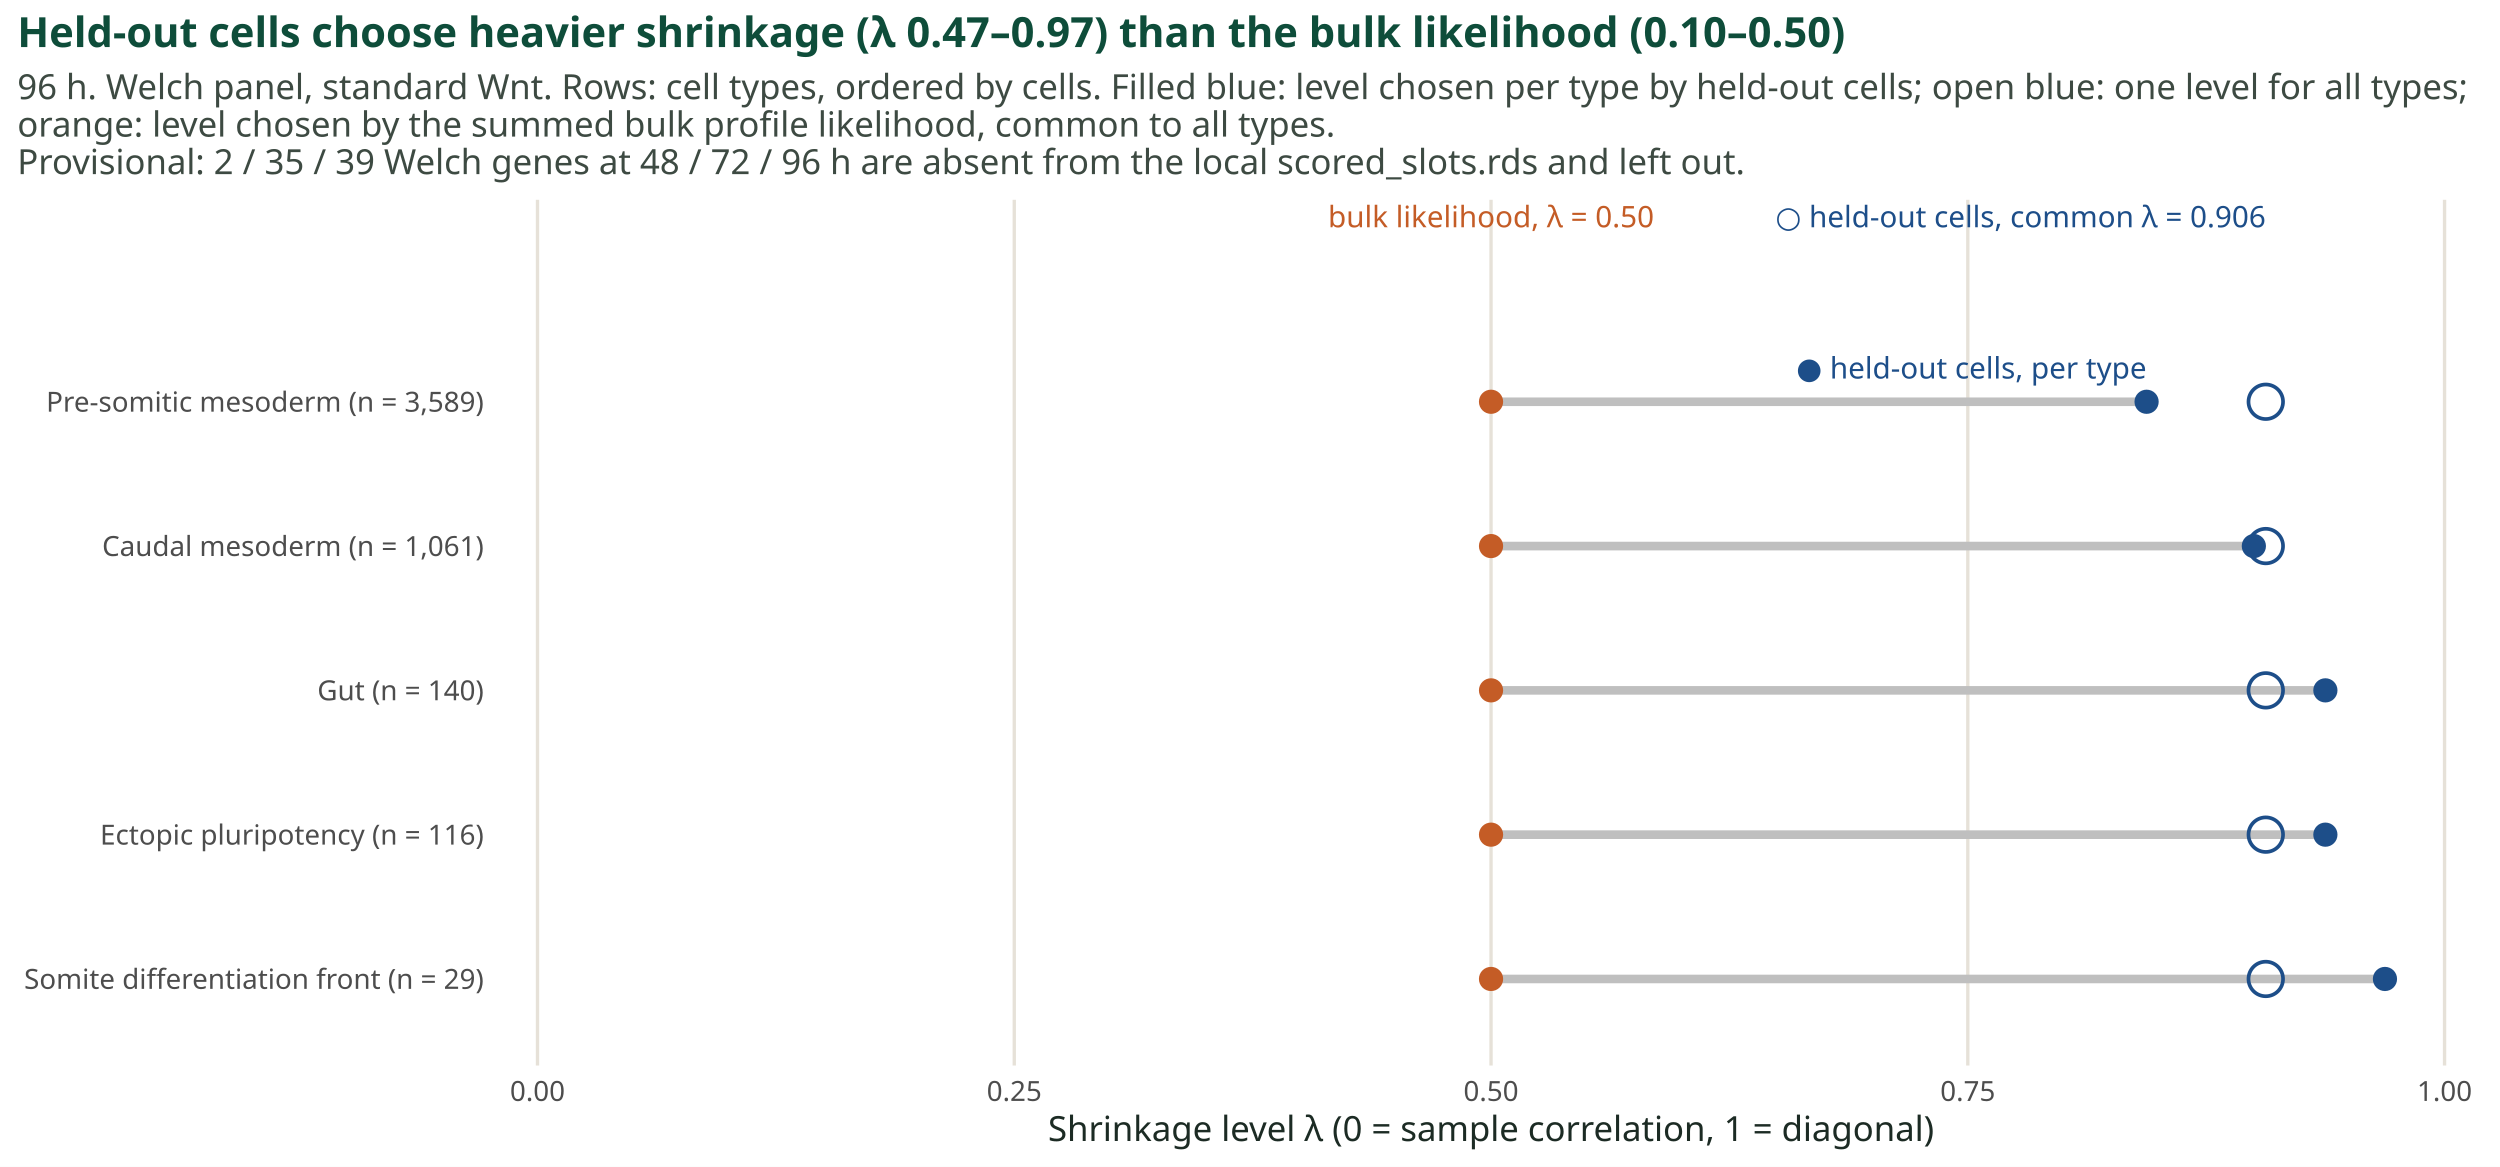
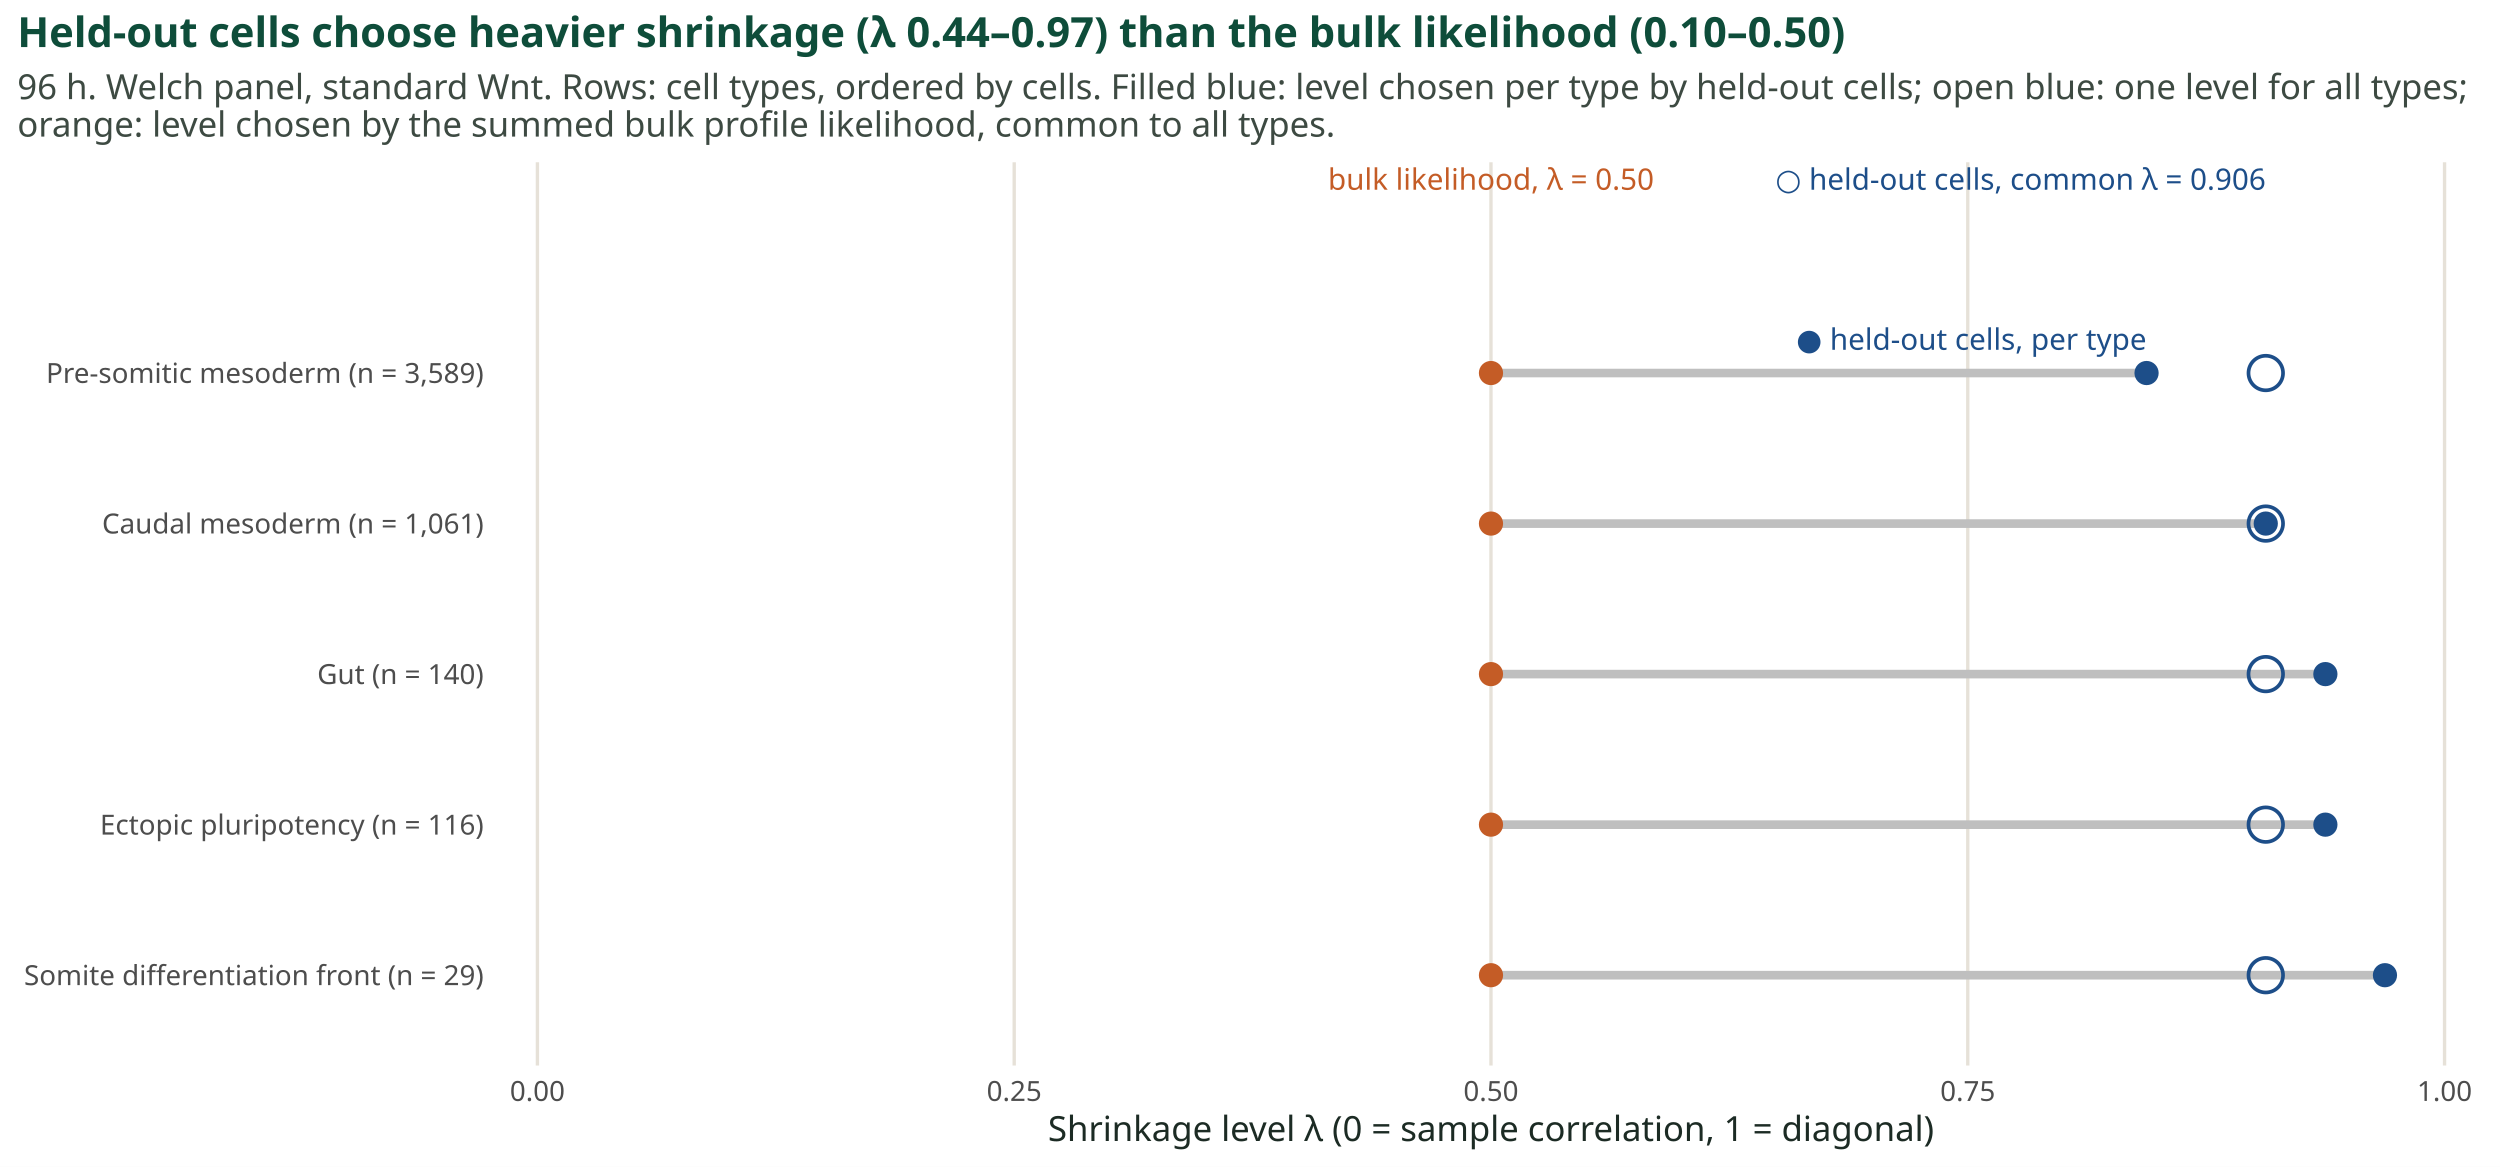
<svg xmlns="http://www.w3.org/2000/svg" width="864.00pt" height="403.20pt" viewBox="0 0 864.00 403.20">
  <g class="svglite">
    <defs>
      <style type="text/css">
    .svglite line, .svglite polyline, .svglite polygon, .svglite path, .svglite rect, .svglite circle {
      fill: none;
      stroke: #000000;
      stroke-linecap: round;
      stroke-linejoin: round;
      stroke-miterlimit: 10.00;
    }
    .svglite text {
      white-space: pre;
    }
    .svglite g.glyphgroup path {
      fill: inherit;
      stroke: none;
    }
  </style>
    </defs>
    <rect width="100%" height="100%" style="stroke: none; fill: #FFFFFF;" />
    <defs>
      <clipPath id="cpMC4wMHw4NjQuMDB8MC4wMHw0MDMuMjA=">
        <rect x="0.00" y="0.00" width="864.00" height="403.20" />
      </clipPath>
    </defs>
    <g clip-path="url(#cpMC4wMHw4NjQuMDB8MC4wMHw0MDMuMjA=)">
-       <rect x="0.00" y="0" width="864.00" height="403.20" style="stroke-width: 1.16; stroke: none; fill: #FFFFFF;" />
+       <rect x="0.00" y="0.00" width="864.00" height="403.20" style="stroke-width: 1.16; stroke: none; fill: #FFFFFF;" />
    </g>
    <defs>
-       <clipPath id="cpMTcyLjU4fDg1OC4wMnw2OS4wNHwzNjguMjU=">
-         <rect x="172.58" y="69.04" width="685.45" height="299.21" />
+       <clipPath id="cpMTcyLjU0fDg1OC4wMnw1Ni4wOHwzNjguMjU=">
+         <rect x="172.54" y="56.08" width="685.48" height="312.17" />
      </clipPath>
    </defs>
-     <g clip-path="url(#cpMTcyLjU4fDg1OC4wMnw2OS4wNHwzNjguMjU=)">
-       <rect x="172.58" y="69.04" width="685.45" height="299.21" style="stroke-width: 1.16; stroke: none; fill: #FFFFFF;" />
-       <polyline points="185.76,368.25 185.76,69.04 " style="stroke-width: 1.16; stroke: #E6E1D8; stroke-linecap: butt;" />
-       <polyline points="350.53,368.25 350.53,69.04 " style="stroke-width: 1.16; stroke: #E6E1D8; stroke-linecap: butt;" />
-       <polyline points="515.30,368.25 515.30,69.04 " style="stroke-width: 1.16; stroke: #E6E1D8; stroke-linecap: butt;" />
-       <polyline points="680.07,368.25 680.07,69.04 " style="stroke-width: 1.16; stroke: #E6E1D8; stroke-linecap: butt;" />
-       <polyline points="844.84,368.25 844.84,69.04 " style="stroke-width: 1.16; stroke: #E6E1D8; stroke-linecap: butt;" />
-       <line x1="741.86" y1="138.85" x2="515.30" y2="138.85" style="stroke-width: 2.99; stroke: #BFBFBF; stroke-linecap: butt;" />
-       <line x1="778.93" y1="188.72" x2="515.30" y2="188.72" style="stroke-width: 2.99; stroke: #BFBFBF; stroke-linecap: butt;" />
-       <line x1="803.65" y1="238.59" x2="515.30" y2="238.59" style="stroke-width: 2.99; stroke: #BFBFBF; stroke-linecap: butt;" />
-       <line x1="803.65" y1="288.46" x2="515.30" y2="288.46" style="stroke-width: 2.99; stroke: #BFBFBF; stroke-linecap: butt;" />
-       <line x1="824.24" y1="338.33" x2="515.30" y2="338.33" style="stroke-width: 2.99; stroke: #BFBFBF; stroke-linecap: butt;" />
-       <circle cx="783.05" cy="138.85" r="5.97" style="stroke-width: 1.28; stroke: #1D4E89;" />
-       <circle cx="783.05" cy="188.72" r="5.97" style="stroke-width: 1.28; stroke: #1D4E89;" />
-       <circle cx="783.05" cy="238.59" r="5.97" style="stroke-width: 1.28; stroke: #1D4E89;" />
-       <circle cx="783.05" cy="288.46" r="5.97" style="stroke-width: 1.28; stroke: #1D4E89;" />
-       <circle cx="783.05" cy="338.33" r="5.97" style="stroke-width: 1.28; stroke: #1D4E89;" />
-       <circle cx="741.86" cy="138.85" r="3.80" style="stroke-width: 0.77; stroke: #1D4E89; fill: #1D4E89;" />
-       <circle cx="778.93" cy="188.72" r="3.80" style="stroke-width: 0.77; stroke: #1D4E89; fill: #1D4E89;" />
-       <circle cx="803.65" cy="238.59" r="3.80" style="stroke-width: 0.77; stroke: #1D4E89; fill: #1D4E89;" />
-       <circle cx="803.65" cy="288.46" r="3.80" style="stroke-width: 0.77; stroke: #1D4E89; fill: #1D4E89;" />
-       <circle cx="824.24" cy="338.33" r="3.80" style="stroke-width: 0.77; stroke: #1D4E89; fill: #1D4E89;" />
-       <circle cx="515.30" cy="138.85" r="3.80" style="stroke-width: 0.77; stroke: #C45C26; fill: #C45C26;" />
-       <circle cx="515.30" cy="188.72" r="3.80" style="stroke-width: 0.77; stroke: #C45C26; fill: #C45C26;" />
-       <circle cx="515.30" cy="238.59" r="3.80" style="stroke-width: 0.77; stroke: #C45C26; fill: #C45C26;" />
-       <circle cx="515.30" cy="288.46" r="3.80" style="stroke-width: 0.77; stroke: #C45C26; fill: #C45C26;" />
-       <circle cx="515.30" cy="338.33" r="3.80" style="stroke-width: 0.77; stroke: #C45C26; fill: #C45C26;" />
-       <text x="515.30" y="78.54" text-anchor="middle" style="font-size: 10.24px;fill: #C45C26; font-family: &quot;Noto Sans&quot;;" textLength="112.64px" lengthAdjust="spacingAndGlyphs">bulk likelihood, λ = 0.50</text>
-       <text x="783.05" y="78.54" text-anchor="end" style="font-size: 10.24px;fill: #1D4E89; font-family: &quot;Noto Sans&quot;;" textLength="166.55px" lengthAdjust="spacingAndGlyphs">○ held-out cells, common λ = 0.906</text>
-       <text x="741.86" y="130.81" text-anchor="end" style="font-size: 10.24px;fill: #1D4E89; font-family: &quot;Noto Sans&quot;;" textLength="118.17px" lengthAdjust="spacingAndGlyphs">● held-out cells, per type</text>
+     <g clip-path="url(#cpMTcyLjU0fDg1OC4wMnw1Ni4wOHwzNjguMjU=)">
+       <rect x="172.54" y="56.08" width="685.48" height="312.17" style="stroke-width: 1.16; stroke: none; fill: #FFFFFF;" />
+       <polyline points="185.73,368.25 185.73,56.08 " style="stroke-width: 1.16; stroke: #E6E1D8; stroke-linecap: butt;" />
+       <polyline points="350.51,368.25 350.51,56.08 " style="stroke-width: 1.16; stroke: #E6E1D8; stroke-linecap: butt;" />
+       <polyline points="515.28,368.25 515.28,56.08 " style="stroke-width: 1.16; stroke: #E6E1D8; stroke-linecap: butt;" />
+       <polyline points="680.06,368.25 680.06,56.08 " style="stroke-width: 1.16; stroke: #E6E1D8; stroke-linecap: butt;" />
+       <polyline points="844.84,368.25 844.84,56.08 " style="stroke-width: 1.16; stroke: #E6E1D8; stroke-linecap: butt;" />
+       <line x1="741.85" y1="128.92" x2="515.28" y2="128.92" style="stroke-width: 2.99; stroke: #BFBFBF; stroke-linecap: butt;" />
+       <line x1="783.05" y1="180.95" x2="515.28" y2="180.95" style="stroke-width: 2.99; stroke: #BFBFBF; stroke-linecap: butt;" />
+       <line x1="803.65" y1="232.97" x2="515.28" y2="232.97" style="stroke-width: 2.99; stroke: #BFBFBF; stroke-linecap: butt;" />
+       <line x1="803.65" y1="285.00" x2="515.28" y2="285.00" style="stroke-width: 2.99; stroke: #BFBFBF; stroke-linecap: butt;" />
+       <line x1="824.24" y1="337.03" x2="515.28" y2="337.03" style="stroke-width: 2.99; stroke: #BFBFBF; stroke-linecap: butt;" />
+       <circle cx="783.05" cy="128.92" r="5.97" style="stroke-width: 1.28; stroke: #1D4E89;" />
+       <circle cx="783.05" cy="180.95" r="5.97" style="stroke-width: 1.28; stroke: #1D4E89;" />
+       <circle cx="783.05" cy="232.97" r="5.97" style="stroke-width: 1.28; stroke: #1D4E89;" />
+       <circle cx="783.05" cy="285.00" r="5.97" style="stroke-width: 1.28; stroke: #1D4E89;" />
+       <circle cx="783.05" cy="337.03" r="5.97" style="stroke-width: 1.28; stroke: #1D4E89;" />
+       <circle cx="741.85" cy="128.92" r="3.80" style="stroke-width: 0.77; stroke: #1D4E89; fill: #1D4E89;" />
+       <circle cx="783.05" cy="180.95" r="3.80" style="stroke-width: 0.77; stroke: #1D4E89; fill: #1D4E89;" />
+       <circle cx="803.65" cy="232.97" r="3.80" style="stroke-width: 0.77; stroke: #1D4E89; fill: #1D4E89;" />
+       <circle cx="803.65" cy="285.00" r="3.80" style="stroke-width: 0.77; stroke: #1D4E89; fill: #1D4E89;" />
+       <circle cx="824.24" cy="337.03" r="3.80" style="stroke-width: 0.77; stroke: #1D4E89; fill: #1D4E89;" />
+       <circle cx="515.28" cy="128.92" r="3.80" style="stroke-width: 0.77; stroke: #C45C26; fill: #C45C26;" />
+       <circle cx="515.28" cy="180.95" r="3.80" style="stroke-width: 0.77; stroke: #C45C26; fill: #C45C26;" />
+       <circle cx="515.28" cy="232.97" r="3.80" style="stroke-width: 0.77; stroke: #C45C26; fill: #C45C26;" />
+       <circle cx="515.28" cy="285.00" r="3.80" style="stroke-width: 0.77; stroke: #C45C26; fill: #C45C26;" />
+       <circle cx="515.28" cy="337.03" r="3.80" style="stroke-width: 0.77; stroke: #C45C26; fill: #C45C26;" />
+       <text x="515.28" y="65.58" text-anchor="middle" style="font-size: 10.24px;fill: #C45C26; font-family: &quot;Noto Sans&quot;;" textLength="112.64px" lengthAdjust="spacingAndGlyphs">bulk likelihood, λ = 0.50</text>
+       <text x="783.05" y="65.58" text-anchor="end" style="font-size: 10.24px;fill: #1D4E89; font-family: &quot;Noto Sans&quot;;" textLength="166.55px" lengthAdjust="spacingAndGlyphs">○ held-out cells, common λ = 0.906</text>
+       <text x="741.85" y="120.88" text-anchor="end" style="font-size: 10.24px;fill: #1D4E89; font-family: &quot;Noto Sans&quot;;" textLength="118.17px" lengthAdjust="spacingAndGlyphs">● held-out cells, per type</text>
    </g>
    <g clip-path="url(#cpMC4wMHw4NjQuMDB8MC4wMHw0MDMuMjA=)">
-       <text x="167.20" y="341.75" text-anchor="end" style="font-size: 9.60px;fill: #4D4D4D; font-family: &quot;Noto Sans&quot;;" textLength="161.22px" lengthAdjust="spacingAndGlyphs">Somite differentiation front  (n = 29)</text>
-       <text x="167.20" y="291.89" text-anchor="end" style="font-size: 9.60px;fill: #4D4D4D; font-family: &quot;Noto Sans&quot;;" textLength="135.03px" lengthAdjust="spacingAndGlyphs">Ectopic pluripotency  (n = 116)</text>
-       <text x="167.20" y="242.02" text-anchor="end" style="font-size: 9.60px;fill: #4D4D4D; font-family: &quot;Noto Sans&quot;;" textLength="59.98px" lengthAdjust="spacingAndGlyphs">Gut  (n = 140)</text>
-       <text x="167.20" y="192.15" text-anchor="end" style="font-size: 9.60px;fill: #4D4D4D; font-family: &quot;Noto Sans&quot;;" textLength="134.30px" lengthAdjust="spacingAndGlyphs">Caudal mesoderm  (n = 1,061)</text>
-       <text x="167.20" y="142.28" text-anchor="end" style="font-size: 9.60px;fill: #4D4D4D; font-family: &quot;Noto Sans&quot;;" textLength="153.64px" lengthAdjust="spacingAndGlyphs">Pre-somitic mesoderm  (n = 3,589)</text>
-       <text x="185.76" y="380.48" text-anchor="middle" style="font-size: 9.60px;fill: #4D4D4D; font-family: &quot;Noto Sans&quot;;" textLength="19.03px" lengthAdjust="spacingAndGlyphs">0.00</text>
-       <text x="350.53" y="380.48" text-anchor="middle" style="font-size: 9.60px;fill: #4D4D4D; font-family: &quot;Noto Sans&quot;;" textLength="19.03px" lengthAdjust="spacingAndGlyphs">0.25</text>
-       <text x="515.30" y="380.48" text-anchor="middle" style="font-size: 9.60px;fill: #4D4D4D; font-family: &quot;Noto Sans&quot;;" textLength="19.03px" lengthAdjust="spacingAndGlyphs">0.50</text>
-       <text x="680.07" y="380.48" text-anchor="middle" style="font-size: 9.60px;fill: #4D4D4D; font-family: &quot;Noto Sans&quot;;" textLength="19.03px" lengthAdjust="spacingAndGlyphs">0.75</text>
+       <text x="167.17" y="340.46" text-anchor="end" style="font-size: 9.60px;fill: #4D4D4D; font-family: &quot;Noto Sans&quot;;" textLength="161.19px" lengthAdjust="spacingAndGlyphs">Somite differentiation front  (n = 29)</text>
+       <text x="167.17" y="288.43" text-anchor="end" style="font-size: 9.60px;fill: #4D4D4D; font-family: &quot;Noto Sans&quot;;" textLength="135.03px" lengthAdjust="spacingAndGlyphs">Ectopic pluripotency  (n = 116)</text>
+       <text x="167.17" y="236.40" text-anchor="end" style="font-size: 9.60px;fill: #4D4D4D; font-family: &quot;Noto Sans&quot;;" textLength="59.98px" lengthAdjust="spacingAndGlyphs">Gut  (n = 140)</text>
+       <text x="167.17" y="184.37" text-anchor="end" style="font-size: 9.60px;fill: #4D4D4D; font-family: &quot;Noto Sans&quot;;" textLength="134.30px" lengthAdjust="spacingAndGlyphs">Caudal mesoderm  (n = 1,061)</text>
+       <text x="167.17" y="132.34" text-anchor="end" style="font-size: 9.60px;fill: #4D4D4D; font-family: &quot;Noto Sans&quot;;" textLength="153.62px" lengthAdjust="spacingAndGlyphs">Pre-somitic mesoderm  (n = 3,589)</text>
+       <text x="185.73" y="380.48" text-anchor="middle" style="font-size: 9.60px;fill: #4D4D4D; font-family: &quot;Noto Sans&quot;;" textLength="19.03px" lengthAdjust="spacingAndGlyphs">0.00</text>
+       <text x="350.51" y="380.48" text-anchor="middle" style="font-size: 9.60px;fill: #4D4D4D; font-family: &quot;Noto Sans&quot;;" textLength="19.03px" lengthAdjust="spacingAndGlyphs">0.25</text>
+       <text x="515.28" y="380.48" text-anchor="middle" style="font-size: 9.60px;fill: #4D4D4D; font-family: &quot;Noto Sans&quot;;" textLength="19.03px" lengthAdjust="spacingAndGlyphs">0.50</text>
+       <text x="680.06" y="380.48" text-anchor="middle" style="font-size: 9.60px;fill: #4D4D4D; font-family: &quot;Noto Sans&quot;;" textLength="19.03px" lengthAdjust="spacingAndGlyphs">0.75</text>
      <text x="844.84" y="380.48" text-anchor="middle" style="font-size: 9.60px;fill: #4D4D4D; font-family: &quot;Noto Sans&quot;;" textLength="19.03px" lengthAdjust="spacingAndGlyphs">1.00</text>
-       <text x="515.30" y="394.34" text-anchor="middle" style="font-size: 12.00px;fill: #1C2B24; font-family: &quot;Noto Sans&quot;;" textLength="306.25px" lengthAdjust="spacingAndGlyphs">Shrinkage level λ (0 = sample correlation, 1 = diagonal)</text>
-       <text x="5.98" y="34.26" style="font-size: 12.00px;fill: #3D4A42; font-family: &quot;Noto Sans&quot;;" textLength="847.11px" lengthAdjust="spacingAndGlyphs">96 h. Welch panel, standard Wnt. Rows: cell types, ordered by cells. Filled blue: level chosen per type by held-out cells; open blue: one level for all types;</text>
-       <text x="5.98" y="47.22" style="font-size: 12.00px;fill: #3D4A42; font-family: &quot;Noto Sans&quot;;" textLength="455.56px" lengthAdjust="spacingAndGlyphs">orange: level chosen by the summed bulk profile likelihood, common to all types.</text>
-       <text x="5.98" y="60.18" style="font-size: 12.00px;fill: #3D4A42; font-family: &quot;Noto Sans&quot;;" textLength="597.20px" lengthAdjust="spacingAndGlyphs">Provisional: 2 / 35 / 39 Welch genes at 48 / 72 / 96 h are absent from the local scored_slots.rds and left out.</text>
-       <text x="5.98" y="16.26" style="font-size: 14.40px; font-weight: bold;fill: #0E4D3A; font-family: &quot;Noto Sans&quot;;" textLength="631.16px" lengthAdjust="spacingAndGlyphs">Held-out cells choose heavier shrinkage (λ 0.47–0.97) than the bulk likelihood (0.10–0.50)</text>
+       <text x="515.28" y="394.34" text-anchor="middle" style="font-size: 12.00px;fill: #1C2B24; font-family: &quot;Noto Sans&quot;;" textLength="306.22px" lengthAdjust="spacingAndGlyphs">Shrinkage level λ (0 = sample correlation, 1 = diagonal)</text>
+       <text x="5.98" y="34.26" style="font-size: 12.00px;fill: #3D4A42; font-family: &quot;Noto Sans&quot;;" textLength="846.97px" lengthAdjust="spacingAndGlyphs">96 h. Welch panel, standard Wnt. Rows: cell types, ordered by cells. Filled blue: level chosen per type by held-out cells; open blue: one level for all types;</text>
+       <text x="5.98" y="47.22" style="font-size: 12.00px;fill: #3D4A42; font-family: &quot;Noto Sans&quot;;" textLength="455.50px" lengthAdjust="spacingAndGlyphs">orange: level chosen by the summed bulk profile likelihood, common to all types.</text>
+       <text x="5.98" y="16.26" style="font-size: 14.40px; font-weight: bold;fill: #0E4D3A; font-family: &quot;Noto Sans&quot;;" textLength="631.16px" lengthAdjust="spacingAndGlyphs">Held-out cells choose heavier shrinkage (λ 0.44–0.97) than the bulk likelihood (0.10–0.50)</text>
    </g>
  </g>
</svg>
